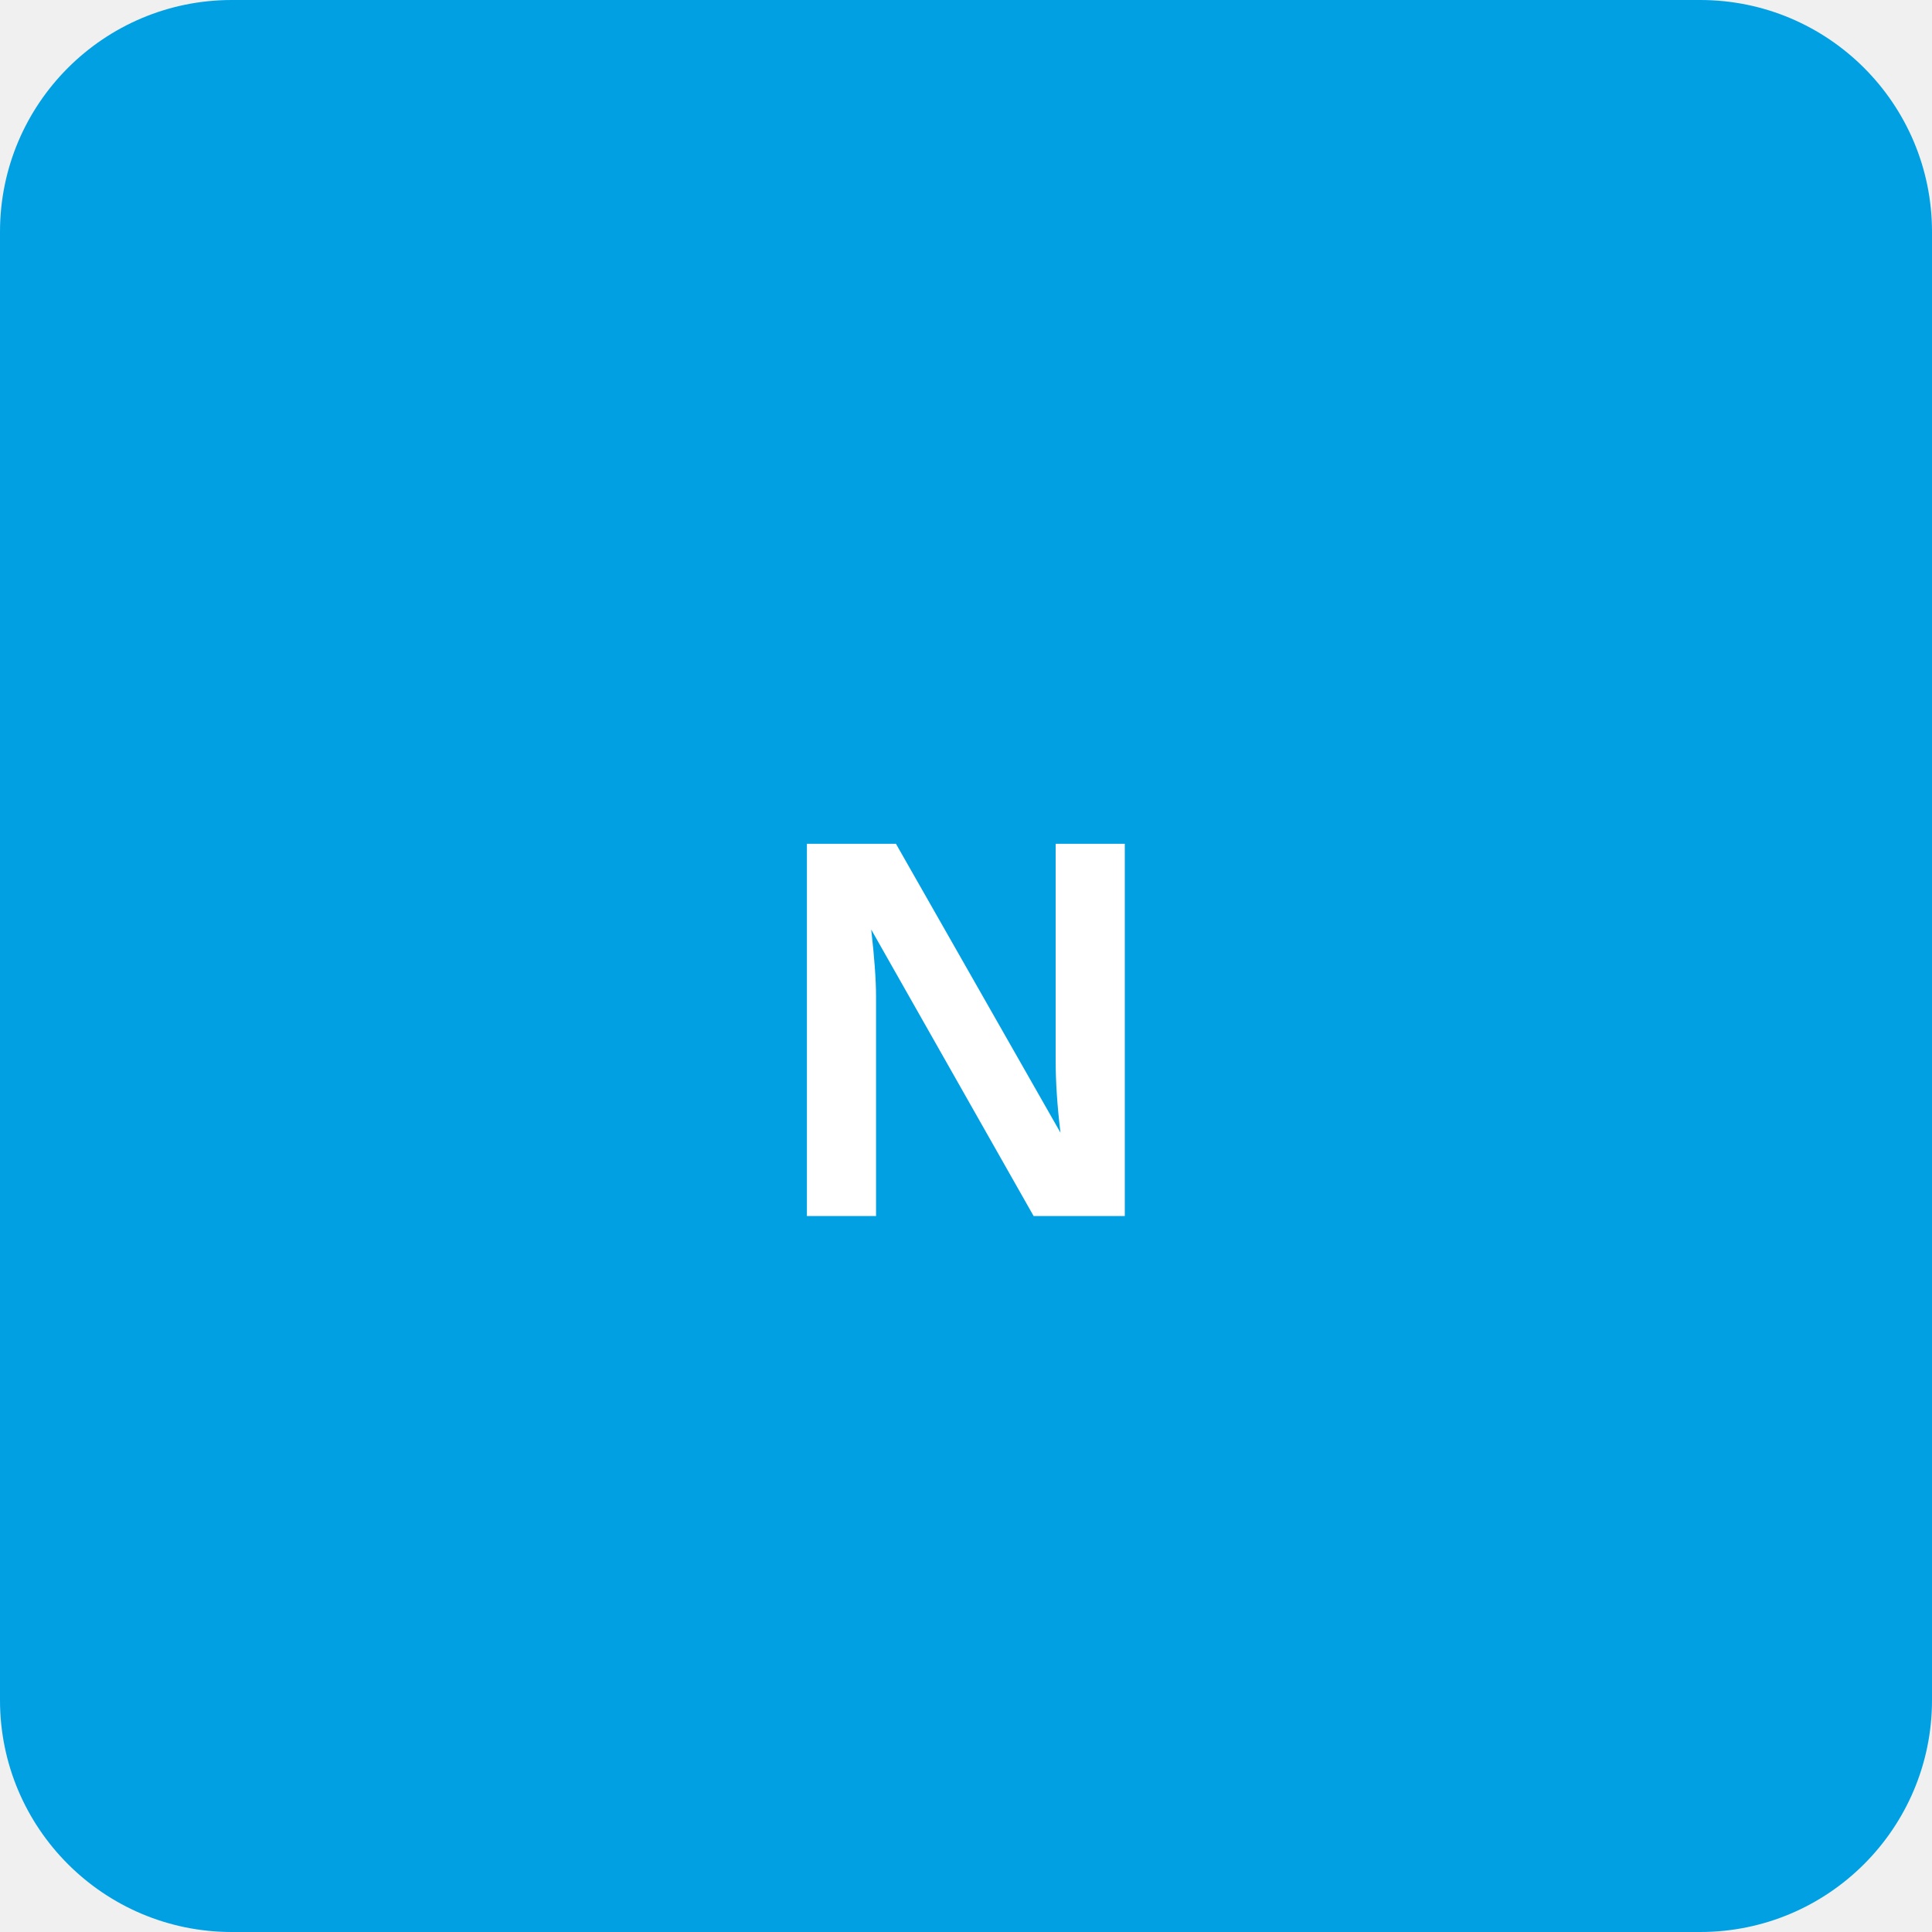
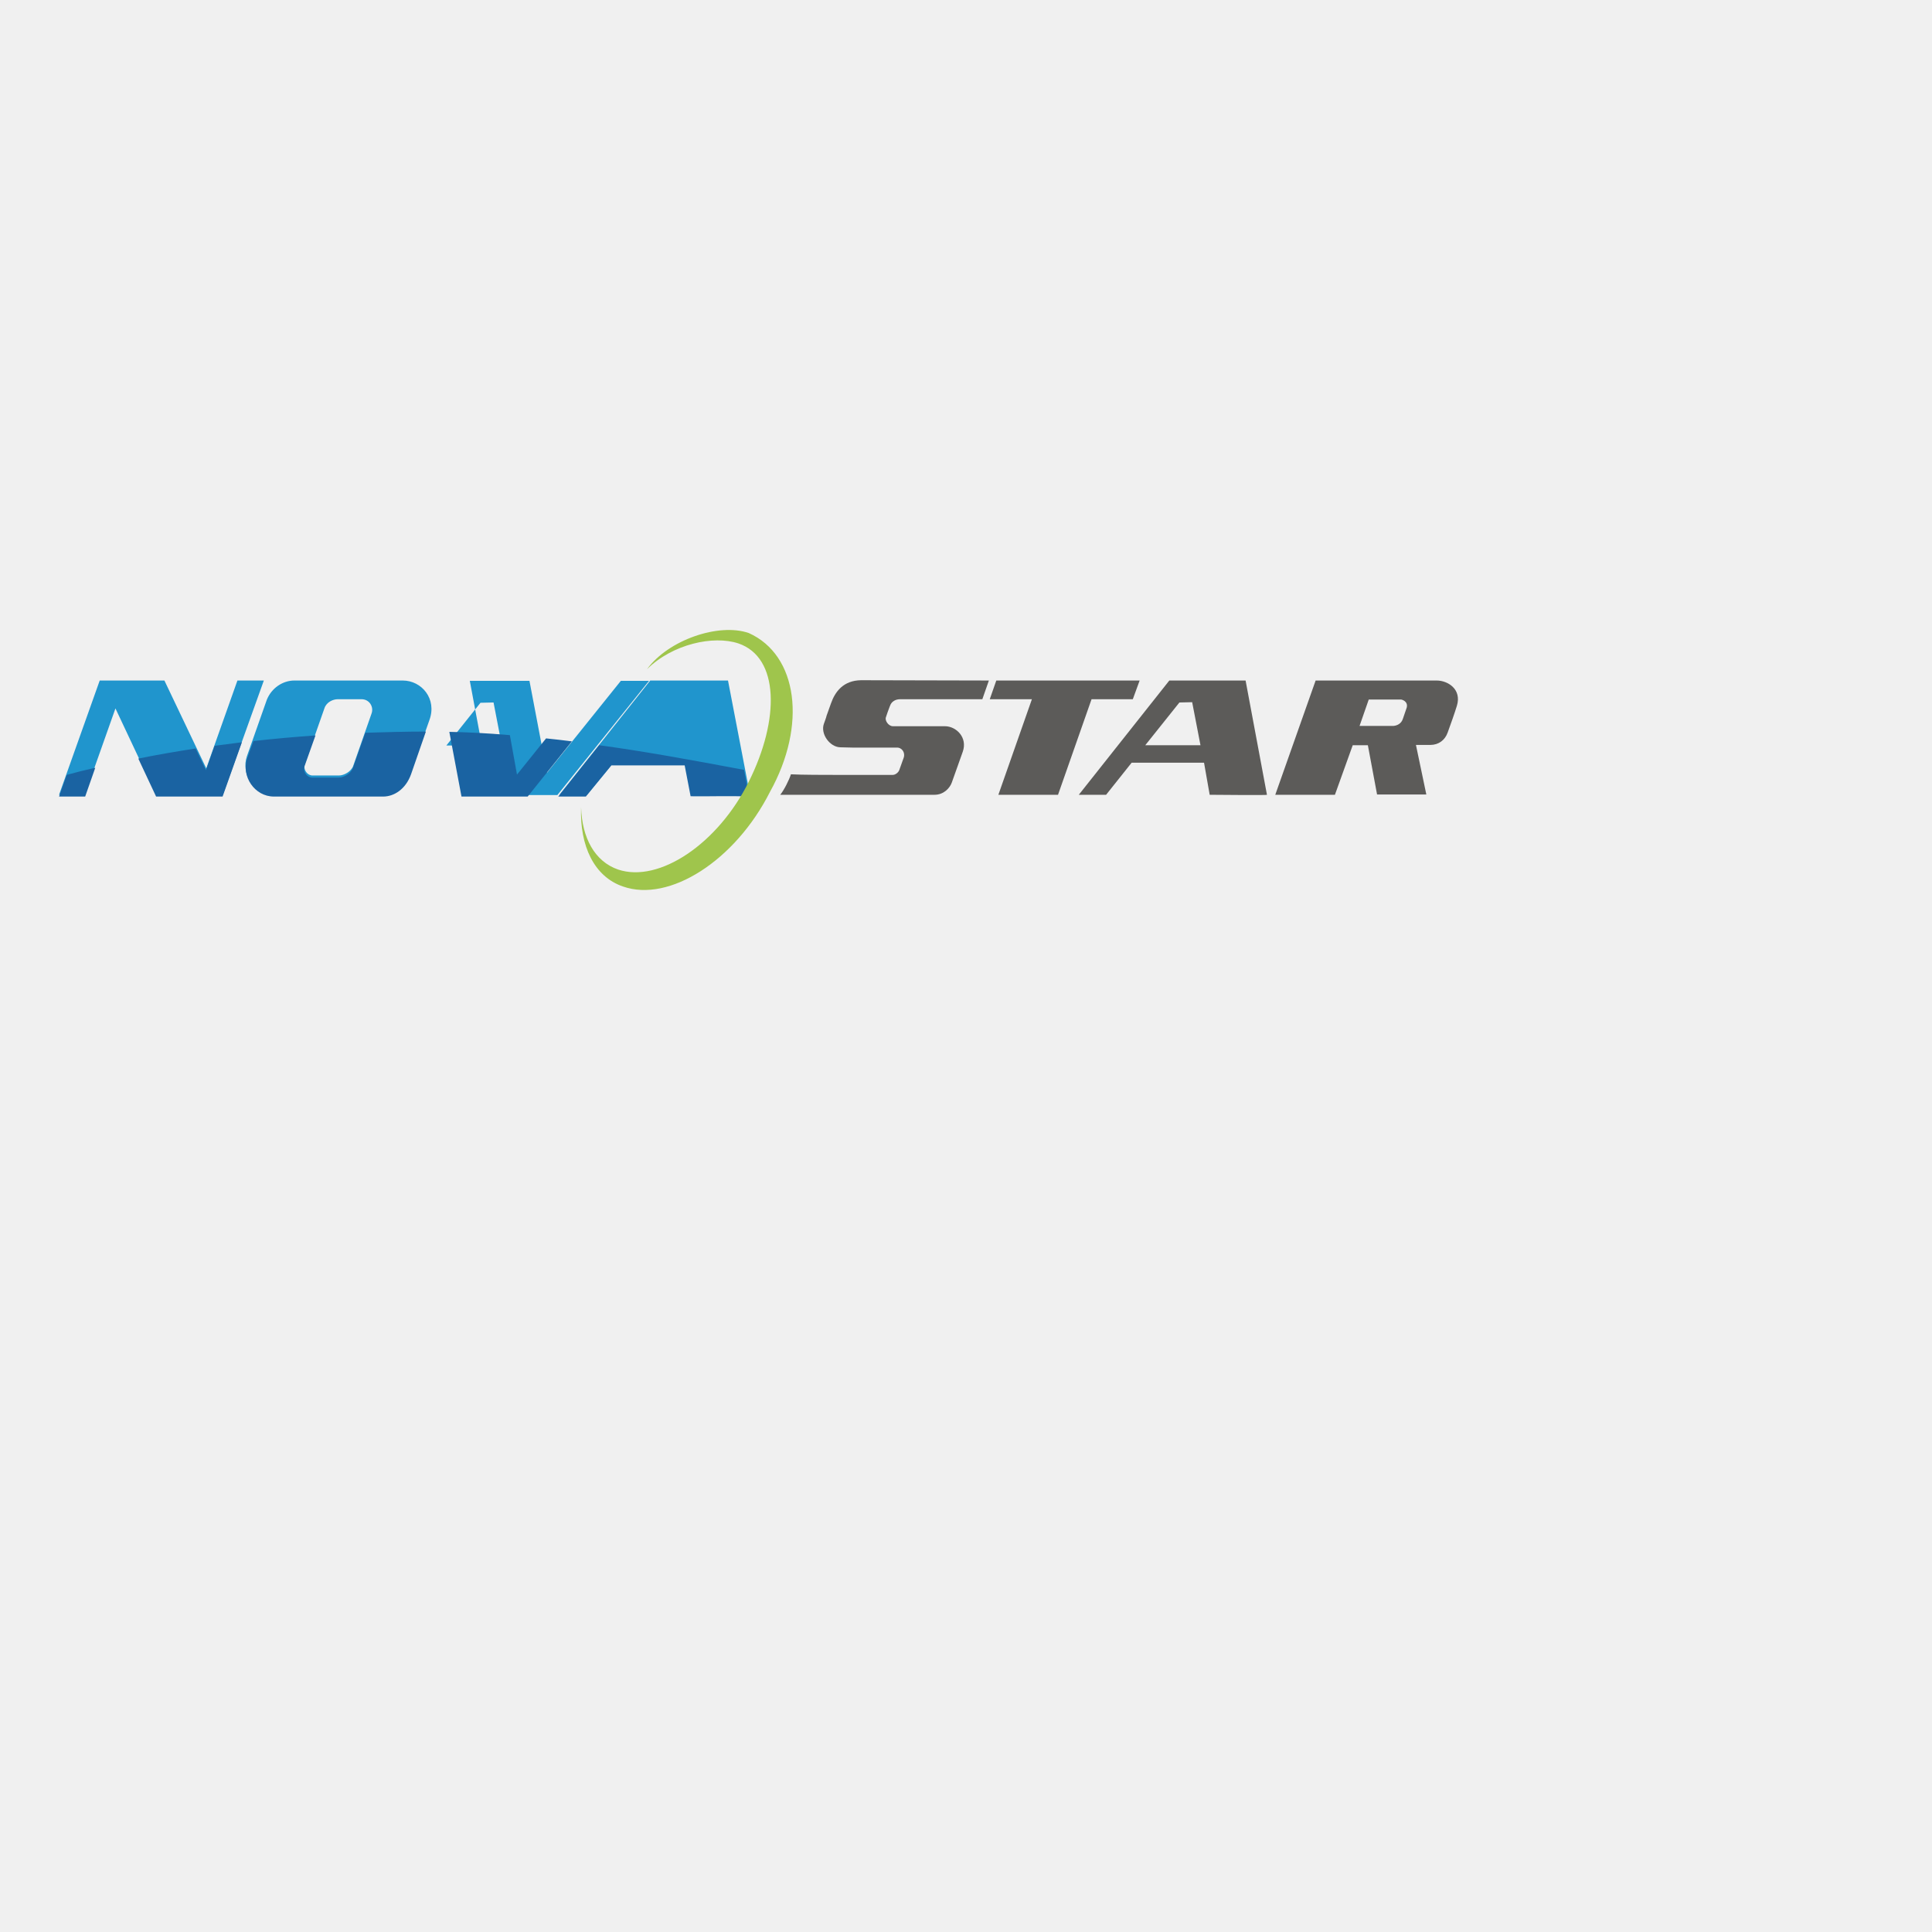
- <svg xmlns="http://www.w3.org/2000/svg" viewBox="0 0 100 100" width="100" height="100">
-   <rect width="100" height="100" rx="12" fill="#00A0E3" />
-   <text x="50" y="55" font-family="Arial, sans-serif" font-size="28" font-weight="bold" fill="white" text-anchor="middle" dominant-baseline="middle">N</text>
+ <svg xmlns="http://www.w3.org/2000/svg" viewBox="0 0 512 512" width="512" height="512">
+   <g transform="translate(0,0) scale(0.7865)">
+     <style type="text/css">
+       .st0{fill-rule:evenodd;clip-rule:evenodd;fill:#5C5B59;}
+       .st1{fill-rule:evenodd;clip-rule:evenodd;fill:#2095CD;}
+       .st2{fill-rule:evenodd;clip-rule:evenodd;fill:#1A63A2;}
+       .st3{fill-rule:evenodd;clip-rule:evenodd;fill:#9FC54C;}
+     </style>
+     <polygon class="st0" points="335.7,229.3 384.0,229.3 381.7,235.6 367.8,235.6 356.5,267.8 336.4,267.8 347.7,235.6 333.5,235.6" />
+     <path class="st0" d="M460.9,251.1h-5.1l-6.0,16.7h-20.1l13.6-38.5h40.8c3.7,0,8.5,2.9,6.8,8.5c-0.7,2.3-2.0,6.0-3.1,9.0c-0.9,2.6-3.1,4.2-5.8,4.2l-4.9,0l3.5,16.7h-16.6L460.9,251.1z M458.1,244.6h11.4c1.3-0.1,2.7-0.8,3.2-2.4l1.3-3.8c0.5-2.1-1.6-2.7-2.0-2.7h-10.8L458.1,244.6z" />
+     <path class="st0" d="M419.7,229.3l7.2,38.5c0.1,0.2-17.2,0-19.3,0l-1.9-10.8h-24.4l-8.6,10.8h-9.2l30.5-38.5H419.7z M404.5,251.1l-2.8-14.5l-4.3,0.1l-11.5,14.4H404.5z" />
+     <path class="st0" d="M333.2,229.3l-2.2,6.3l-27.7,0c-1.8,0-3.0,1.0-3.4,2.2c0,0-0.2,0.5-0.2,0.5c-0.2,0.4-1.1,3.1-1.2,3.4c-0.4,1.0,0.8,3.0,2.4,3.0h17.5c3.8,0,7.7,3.8,6.0,8.6l-3.7,10.4c-0.6,1.7-2.6,4.1-5.8,4.1h-52.0c1.3-1.6,3.0-5.0,3.6-6.9c3.2,0.2,12.4,0.2,14.9,0.2h17.1l2.3,0c0.9,0,1.9-0.8,2.2-1.6l1.5-4.2c0.6-1.7-0.6-3.5-2.4-3.4h-14.8l-4.2-0.1c-3.5-0.1-6.7-4.5-5.5-7.9c0.1-0.3,0.9-2.4,0.9-2.7l1.5-4.2c1.4-4.0,4.2-7.7,10.1-7.8L333.2,229.3z" />
+     <path class="st1" d="M245.3,229.3l7.4,38.5c-6.7-0.3-13.0,0-19.7-0.1l-1.9-10.4h-24.7l-8.6,10.5h-9.3l30.6-38.5H245.3z M55.4,229.3l14.1,29.6l10.5-29.6h8.9l-13.8,38.5H52.6l-13.7-29.1l-10.3,29.1H19.9l13.7-38.5H55.4z M99.2,229.3h36.5c6.4,0,11.6,6.2,9.0,13.3l-6.2,17.6c-1.8,5.0-5.7,7.5-9.4,7.5h-36.9c-6.5,0-11.1-6.8-9.0-12.9l6.7-19.0C91.5,231.8,95.3,229.3,99.2,229.3 M109.3,238.7l-6.6,18.8c-0.6,1.9,0.9,3.8,2.6,3.8l8.9,0c1.7,0,4.1-1.3,4.8-3.2l6.2-17.7c0.8-2.2-0.7-4.8-3.4-4.8h-8.0C112.3,235.6,110.0,236.5,109.3,238.7 M184.3,260.4l24.9-31.0h9.5l-30.9,38.5h-22.3l-7.2-38.5h20.1L184.3,260.4z M169.1,251.2l-2.8-14.5l-4.4,0.1l-11.5,14.4H169.1z" />
+     <path class="st2" d="M250.7,259.4l1.7,9.0c-6.7-0.3-13.0,0-19.7-0.1l-2.0-10.4h-24.7l-8.6,10.5h-9.3l13.8-17.3C215.9,253.0,231.0,255.7,250.7,259.4 M22.5,261.1c3.2-0.9,6.4-1.7,9.6-2.4l-3.4,9.7H19.9L22.5,261.1z M46.6,255.6c6.4-1.3,12.9-2.4,19.3-3.4l3.5,7.3l2.9-8.2c3.1-0.4,6.1-0.8,9.2-1.2l-6.5,18.3H52.6L46.6,255.6z M85.4,249.7c7.0-0.8,14.0-1.4,20.9-1.9l-3.7,10.4c-0.6,1.9,0.9,3.8,2.6,3.8l8.9,0c1.7,0,4.1-1.3,4.8-3.2l4.2-11.9c6.8-0.2,13.7-0.4,20.4-0.4l-5.0,14.4c-1.8,5.0-5.7,7.5-9.4,7.5h-36.8c-6.5,0-11.1-6.8-9.0-12.9L85.4,249.7z M151.4,246.6c5.5,0.1,12.3,0.4,20.4,1.1l2.4,13.3l9.8-12.2c2.8,0.3,5.7,0.6,8.7,1.0l-14.9,18.6h-22.3L151.4,246.6z" />
+     <path class="st3" d="M252.3,213.3c-10.1-3.5-27.1,2.3-34.3,12.2c8.6-8.5,22.4-11.5,30.8-8.7c13.8,4.7,14.0,25.6,3.5,46.6C241.9,284.3,222.1,297.6,208.3,293c-7.9-2.7-12.2-10.7-12.5-21.0c-0.5,13.0,4.4,23.4,14.1,26.7c15.6,5.5,37.8-8.7,49.5-31.8C272.0,244.3,268.8,220.7,252.3,213.3" />
+   </g>
</svg>
